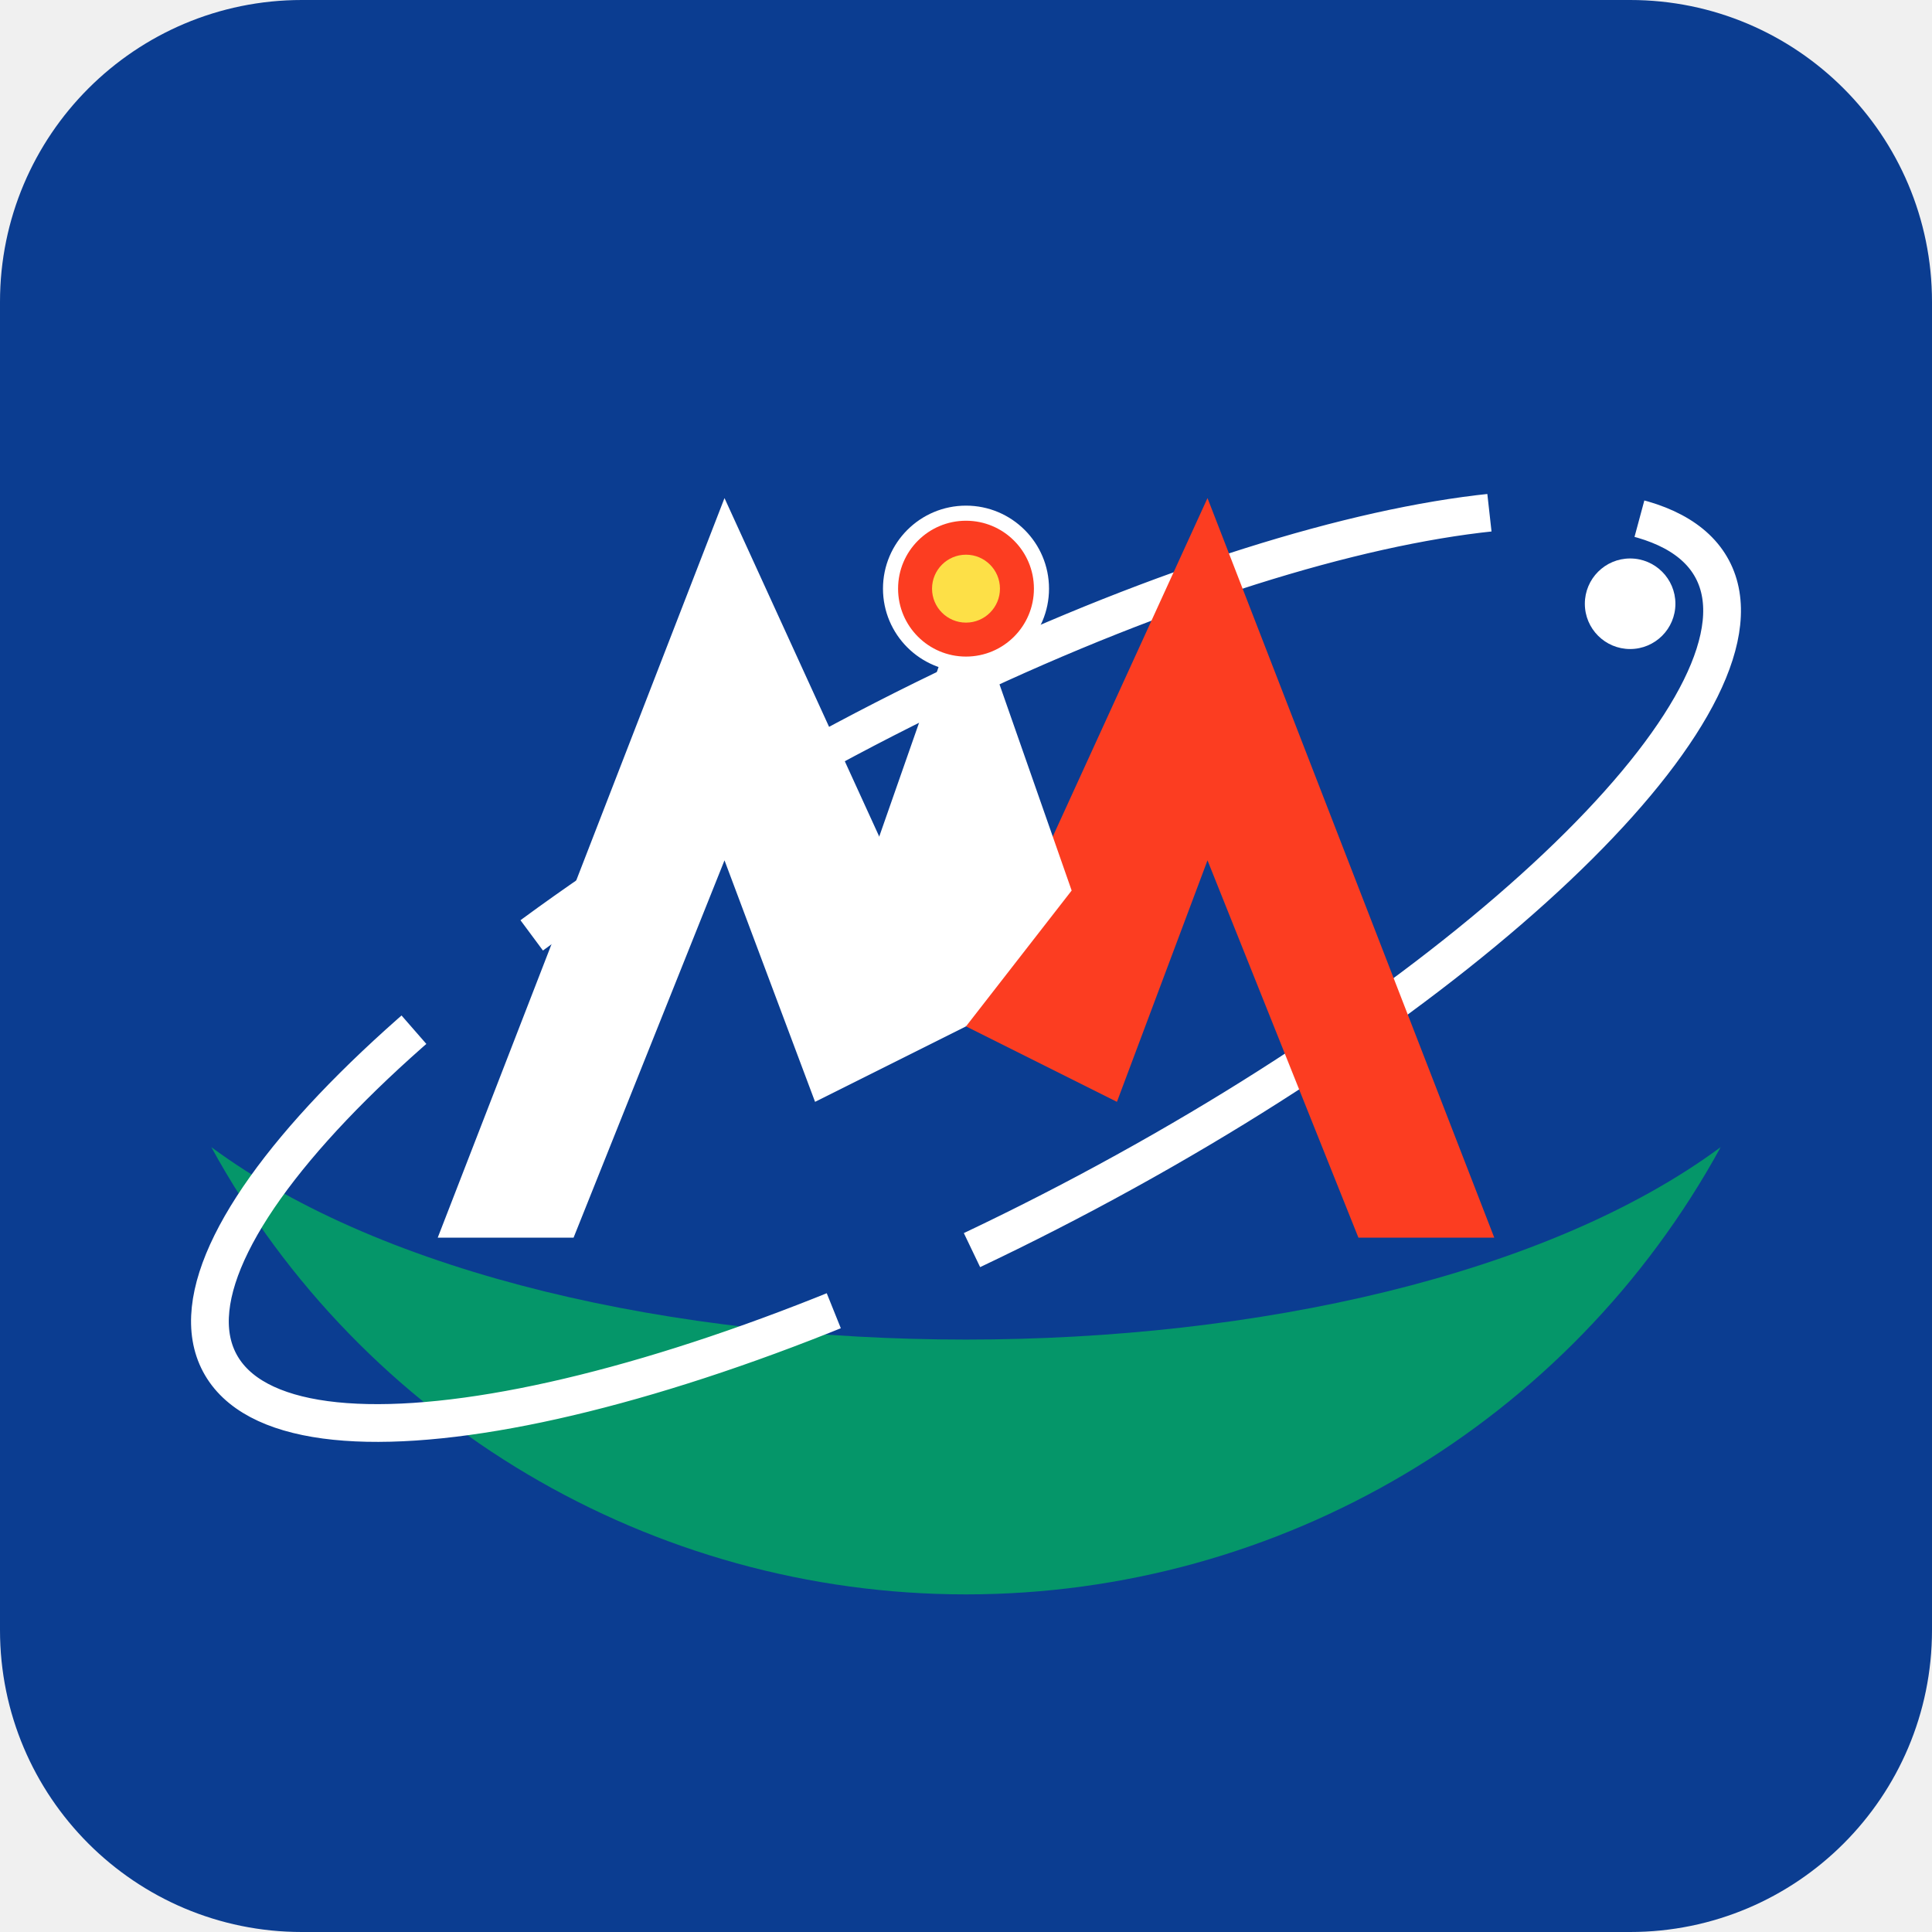
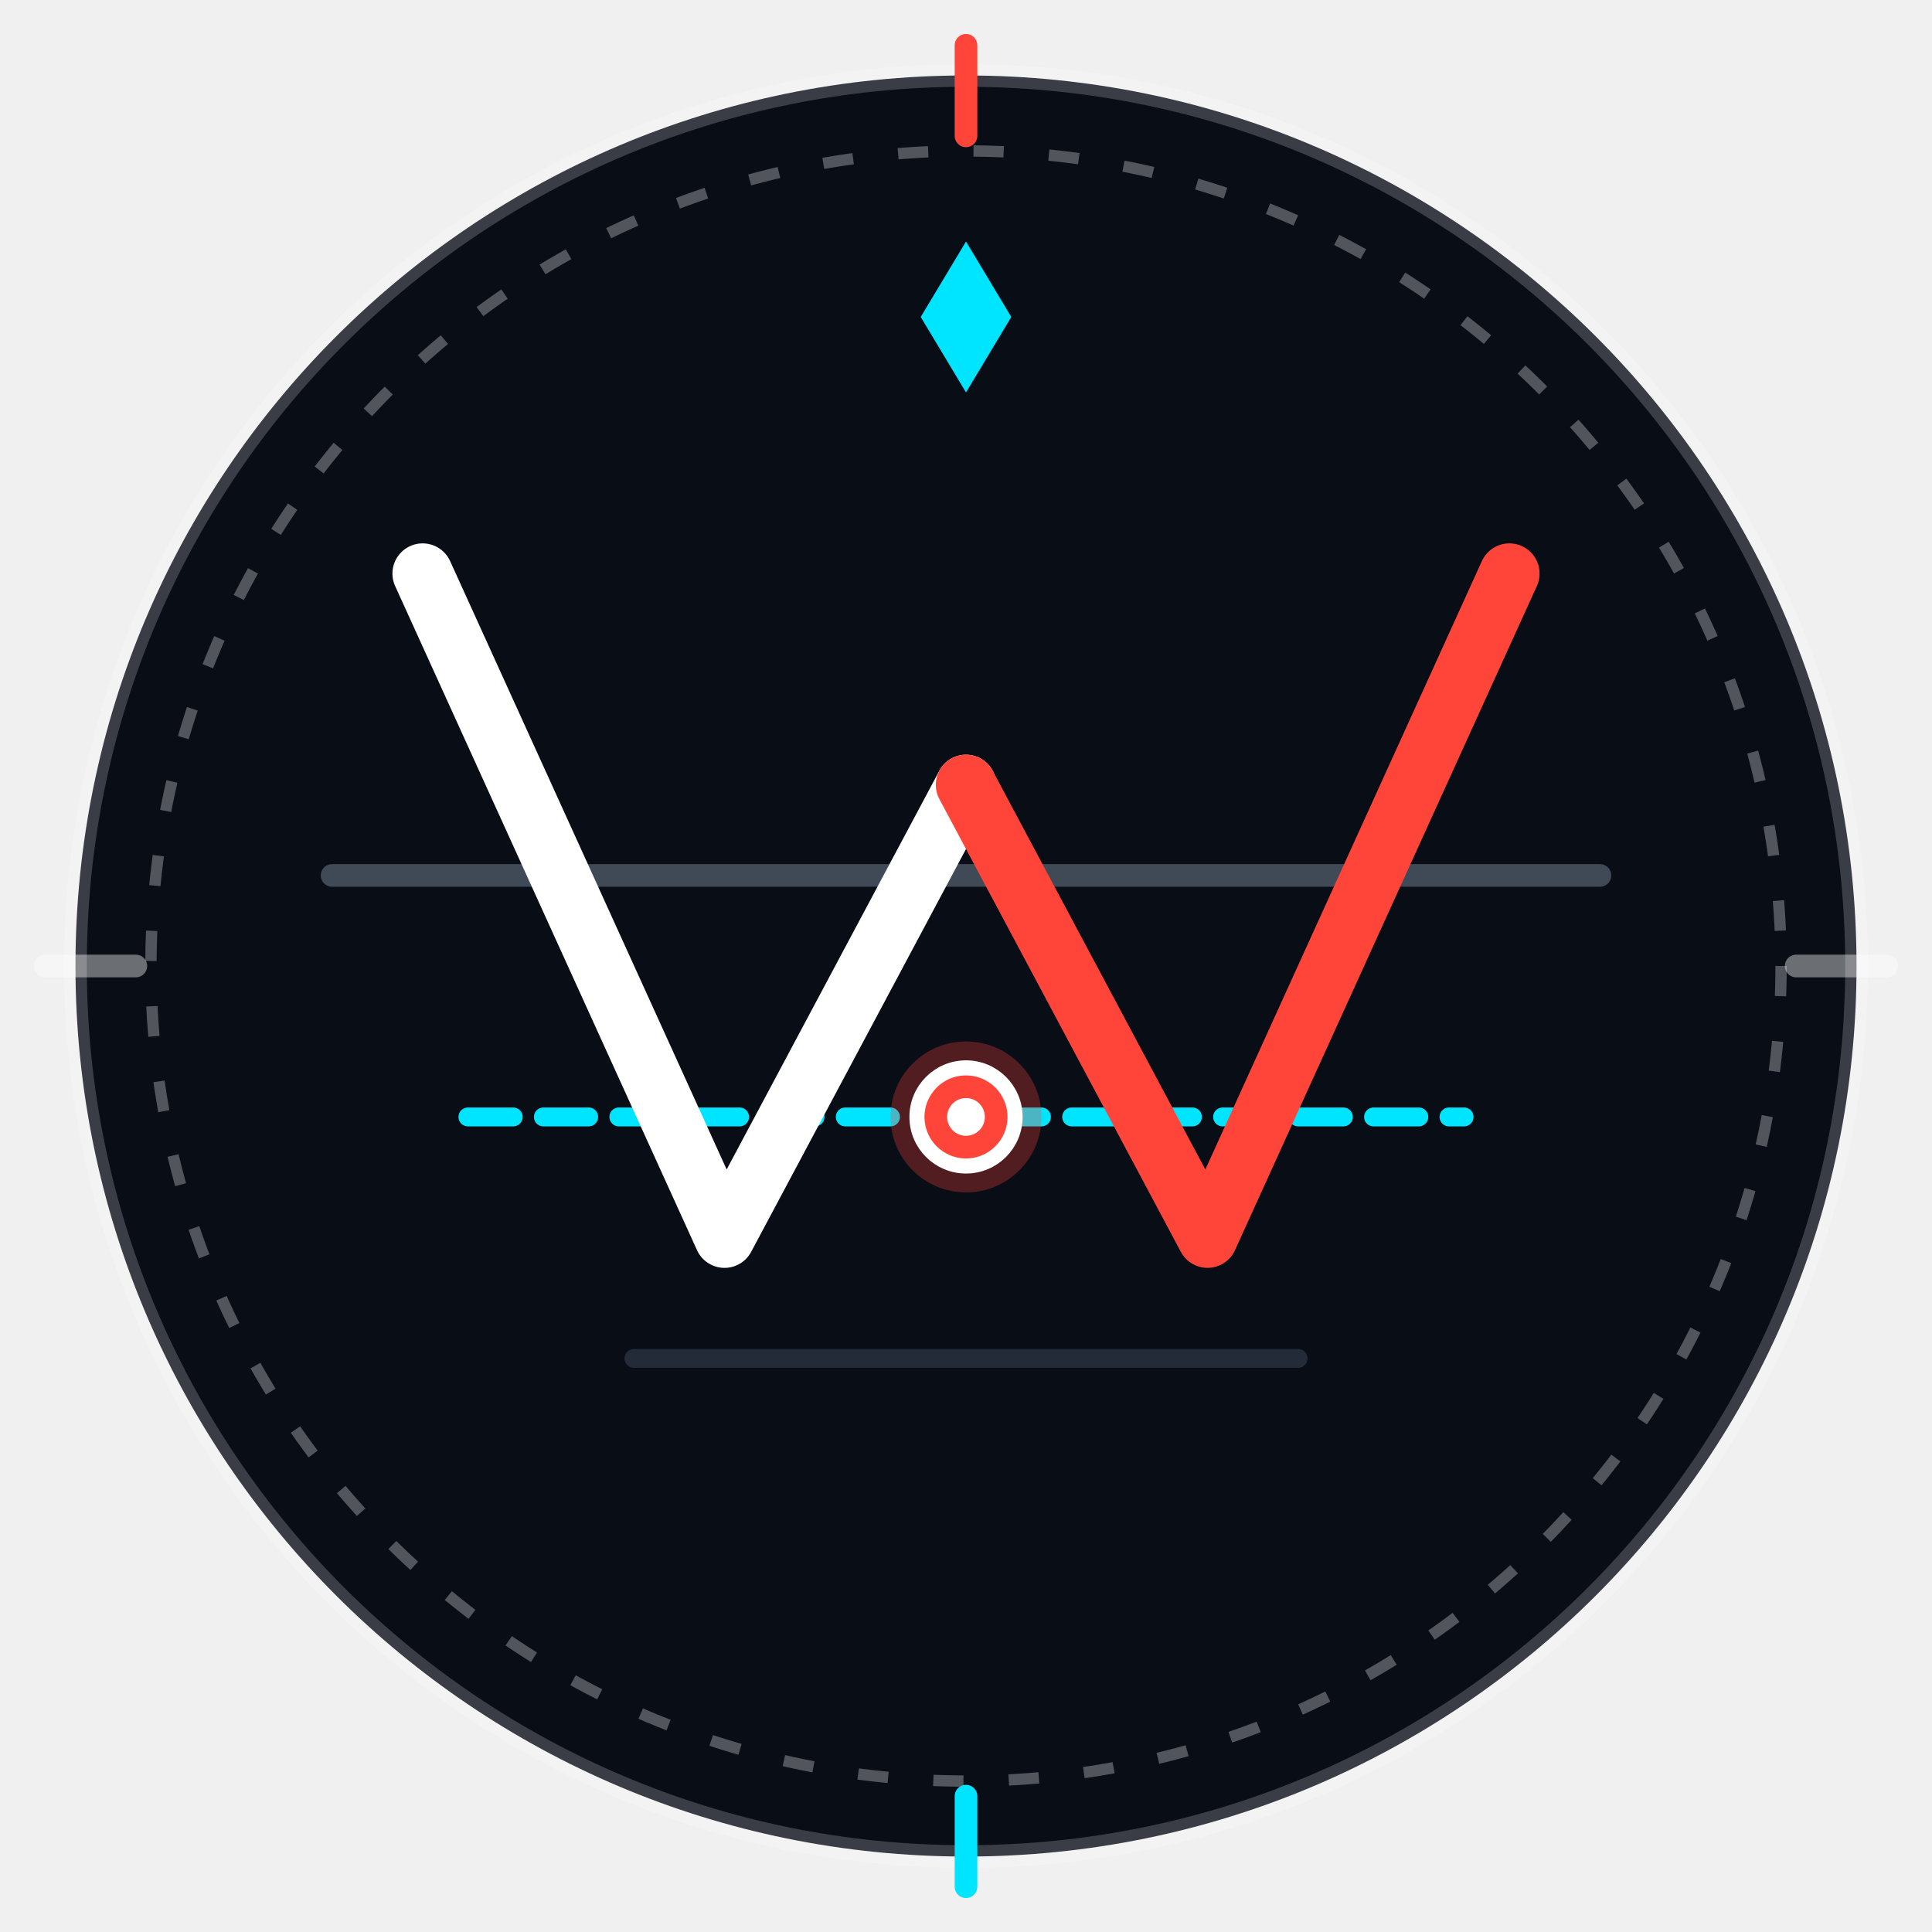
<svg xmlns="http://www.w3.org/2000/svg" viewBox="0 0 256 256" width="256" height="256">
-   <rect x="0" y="0" width="256" height="256" rx="40" fill="#0B3D91" />
-   <path d="M 28,152 A 114,114 0 0 0 228,152 C 182,186 74,186 28,152 Z" fill="#059669" />
-   <ellipse cx="128" cy="128" rx="112" ry="34" fill="none" stroke="#FFFFFF" stroke-width="5" stroke-dasharray="140 20" transform="rotate(-28 128 128)" />
-   <polygon points="58,164 96,66 128,136 108,146 96,114 76,164" fill="#FFFFFF" />
-   <polygon points="198,164 160,66 128,136 148,146 160,114 180,164" fill="#FC3D21" />
-   <polygon points="128,78 142,118 128,136 114,118" fill="#FFFFFF" />
-   <circle cx="128" cy="78" r="10" fill="#FC3D21" stroke="#FFFFFF" stroke-width="2" />
-   <circle cx="128" cy="78" r="4.5" fill="#FDE047" />
-   <circle cx="216" cy="80" r="6" fill="#FFFFFF" />
+   <circle cx="128" cy="128" r="118" fill="#090D16" stroke="#FFFFFF" stroke-width="3" stroke-opacity="0.2" />
+   <circle cx="128" cy="128" r="108" fill="none" stroke="#FFFFFF" stroke-width="1.5" stroke-dasharray="4 6" stroke-opacity="0.3" />
+   <line x1="128" y1="6" x2="128" y2="18" stroke="#FF453A" stroke-width="3" stroke-linecap="round" />
+   <line x1="128" y1="238" x2="128" y2="250" stroke="#00E5FF" stroke-width="3" stroke-linecap="round" />
+   <line x1="6" y1="128" x2="18" y2="128" stroke="#FFFFFF" stroke-width="3" stroke-opacity="0.4" stroke-linecap="round" />
+   <line x1="238" y1="128" x2="250" y2="128" stroke="#FFFFFF" stroke-width="3" stroke-opacity="0.4" stroke-linecap="round" />
+   <line x1="44" y1="116" x2="212" y2="116" stroke="#94A3B8" stroke-width="3" stroke-opacity="0.4" stroke-linecap="round" />
+   <line x1="62" y1="148" x2="194" y2="148" stroke="#00E5FF" stroke-width="2.5" stroke-dasharray="6 4" stroke-linecap="round" />
+   <line x1="84" y1="180" x2="172" y2="180" stroke="#64748B" stroke-width="2.5" stroke-opacity="0.3" stroke-linecap="round" />
+   <polyline points="56,76 96,164 128,104" fill="none" stroke="#FFFFFF" stroke-width="8" stroke-linecap="round" stroke-linejoin="round" />
+   <polyline points="200,76 160,164 128,104" fill="none" stroke="#FF453A" stroke-width="8" stroke-linecap="round" stroke-linejoin="round" />
+   <circle cx="128" cy="148" r="10" fill="#FF453A" fill-opacity="0.3" />
+   <circle cx="128" cy="148" r="6.5" fill="#FF453A" stroke="#FFFFFF" stroke-width="2" />
+   <circle cx="128" cy="148" r="2.5" fill="#FFFFFF" />
+   <polygon points="128,32 134,42 128,52 122,42" fill="#00E5FF" />
</svg>
